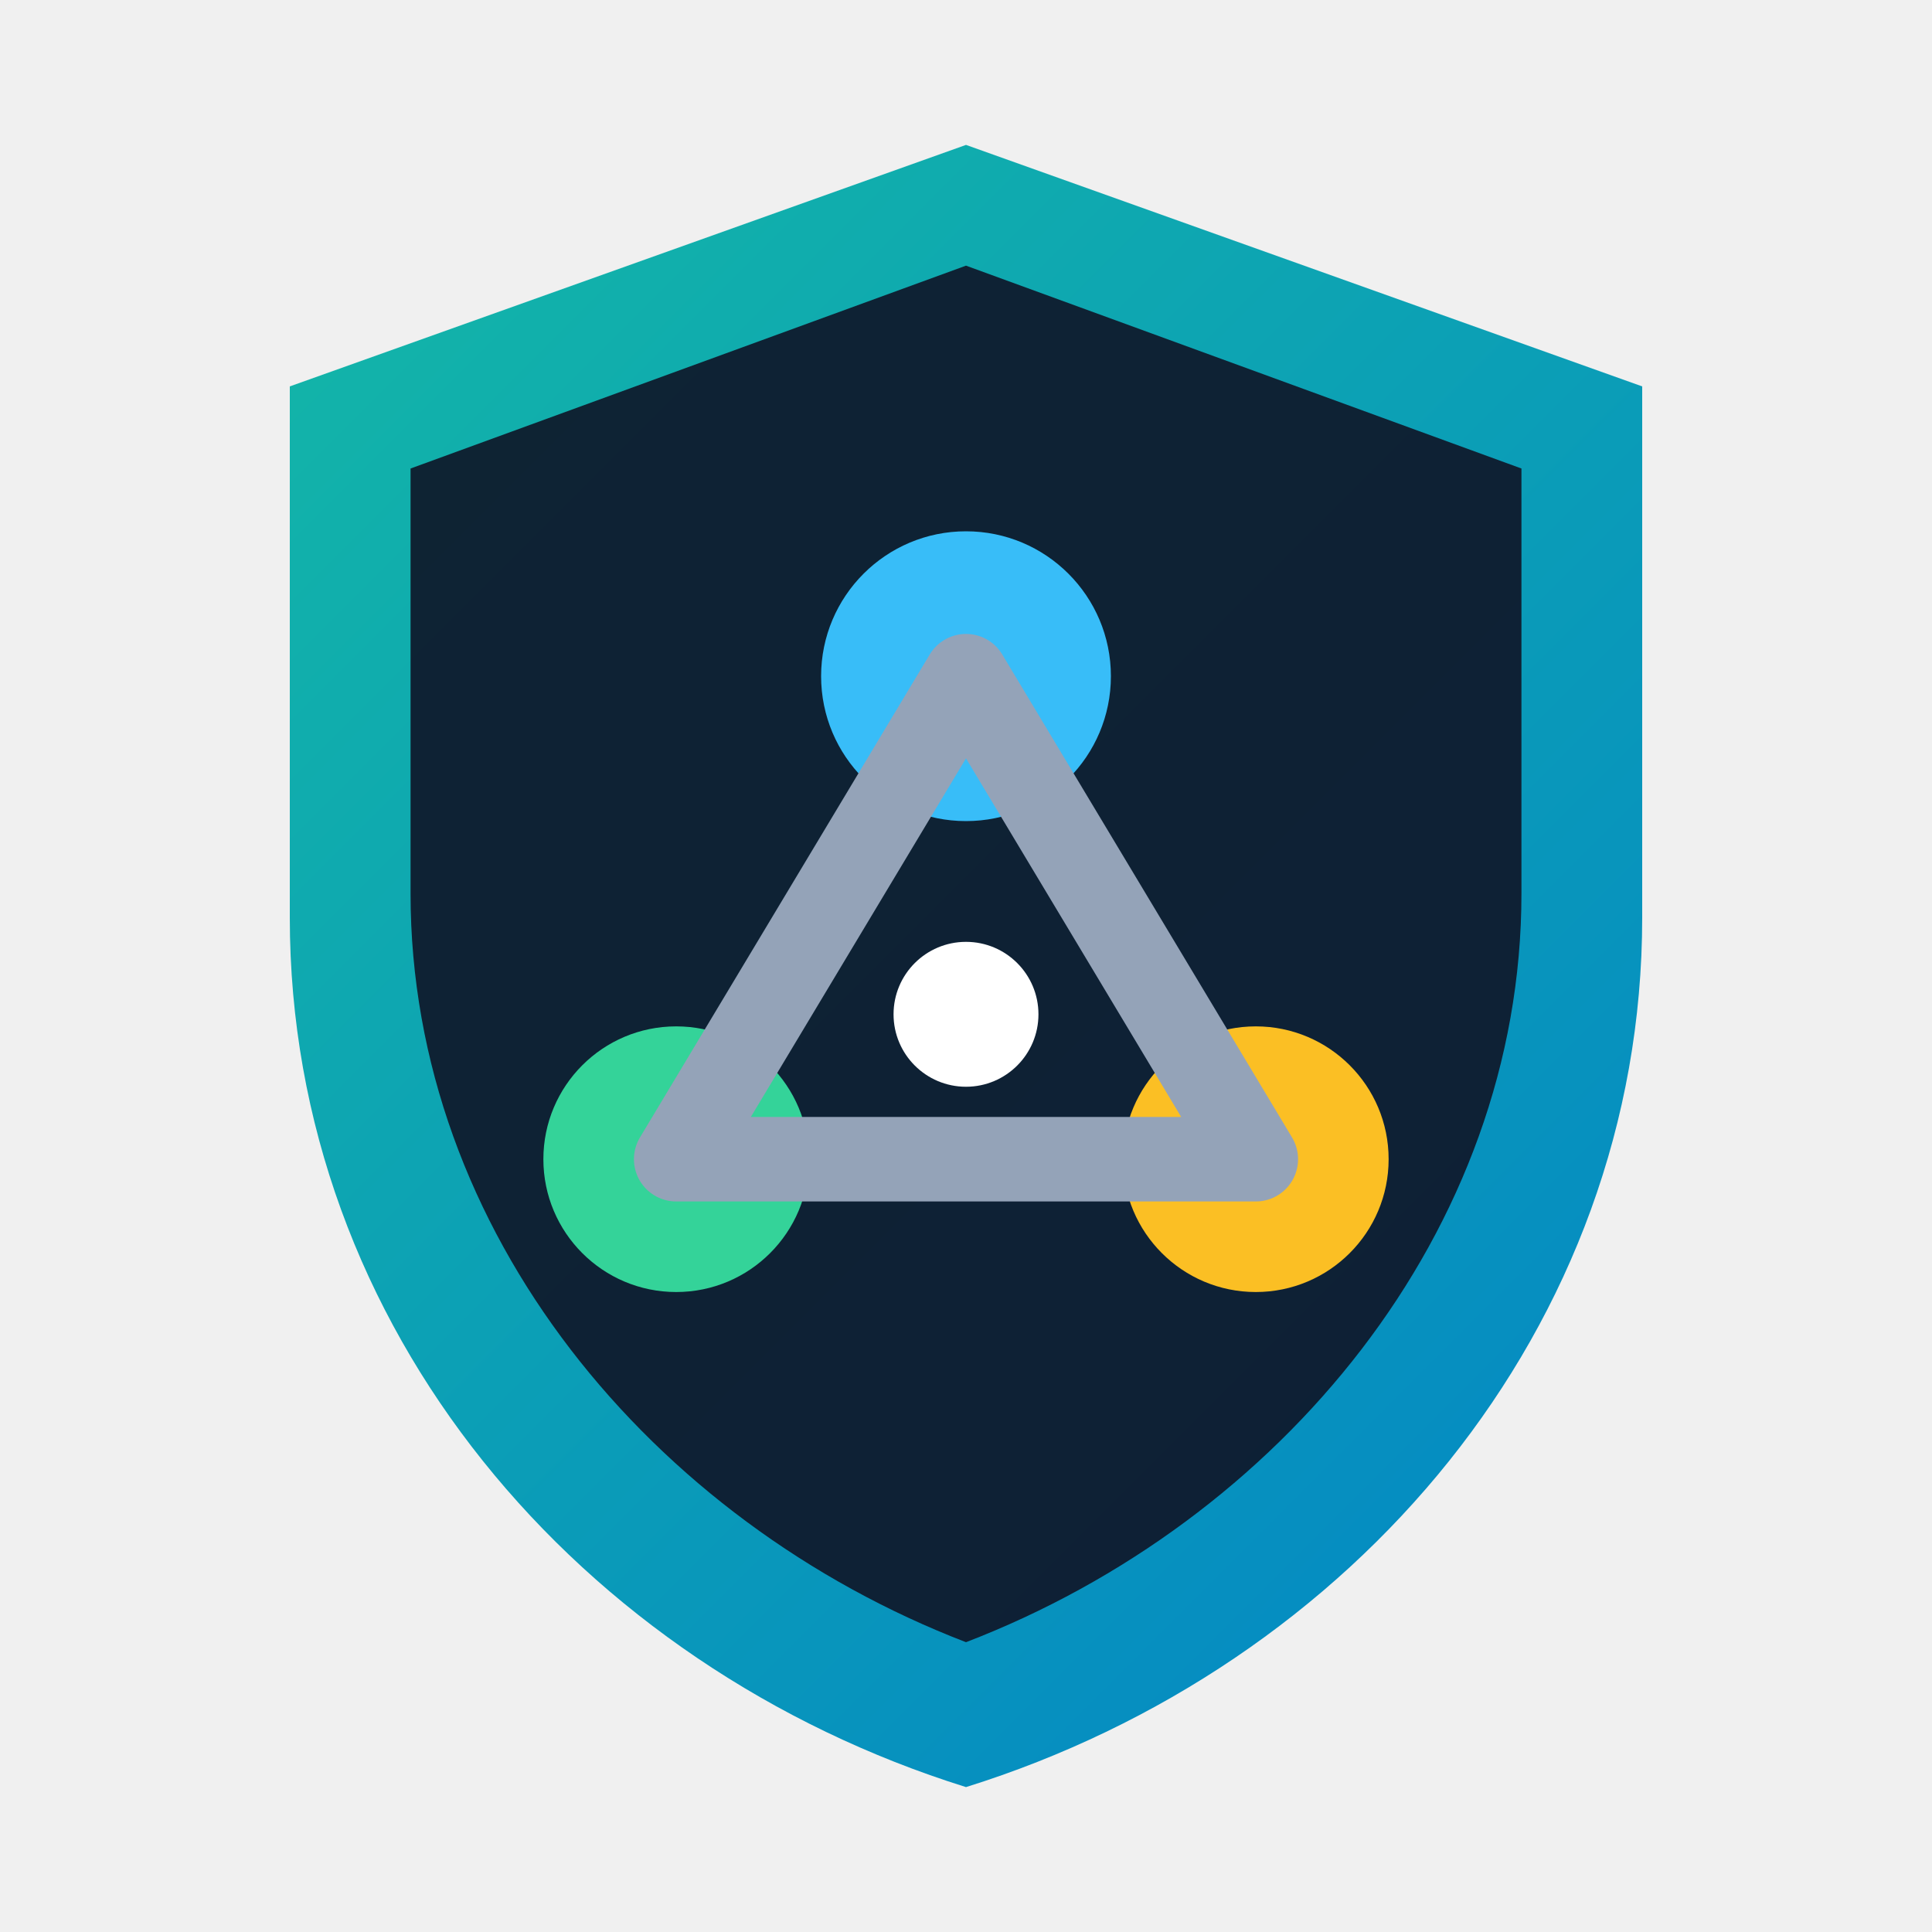
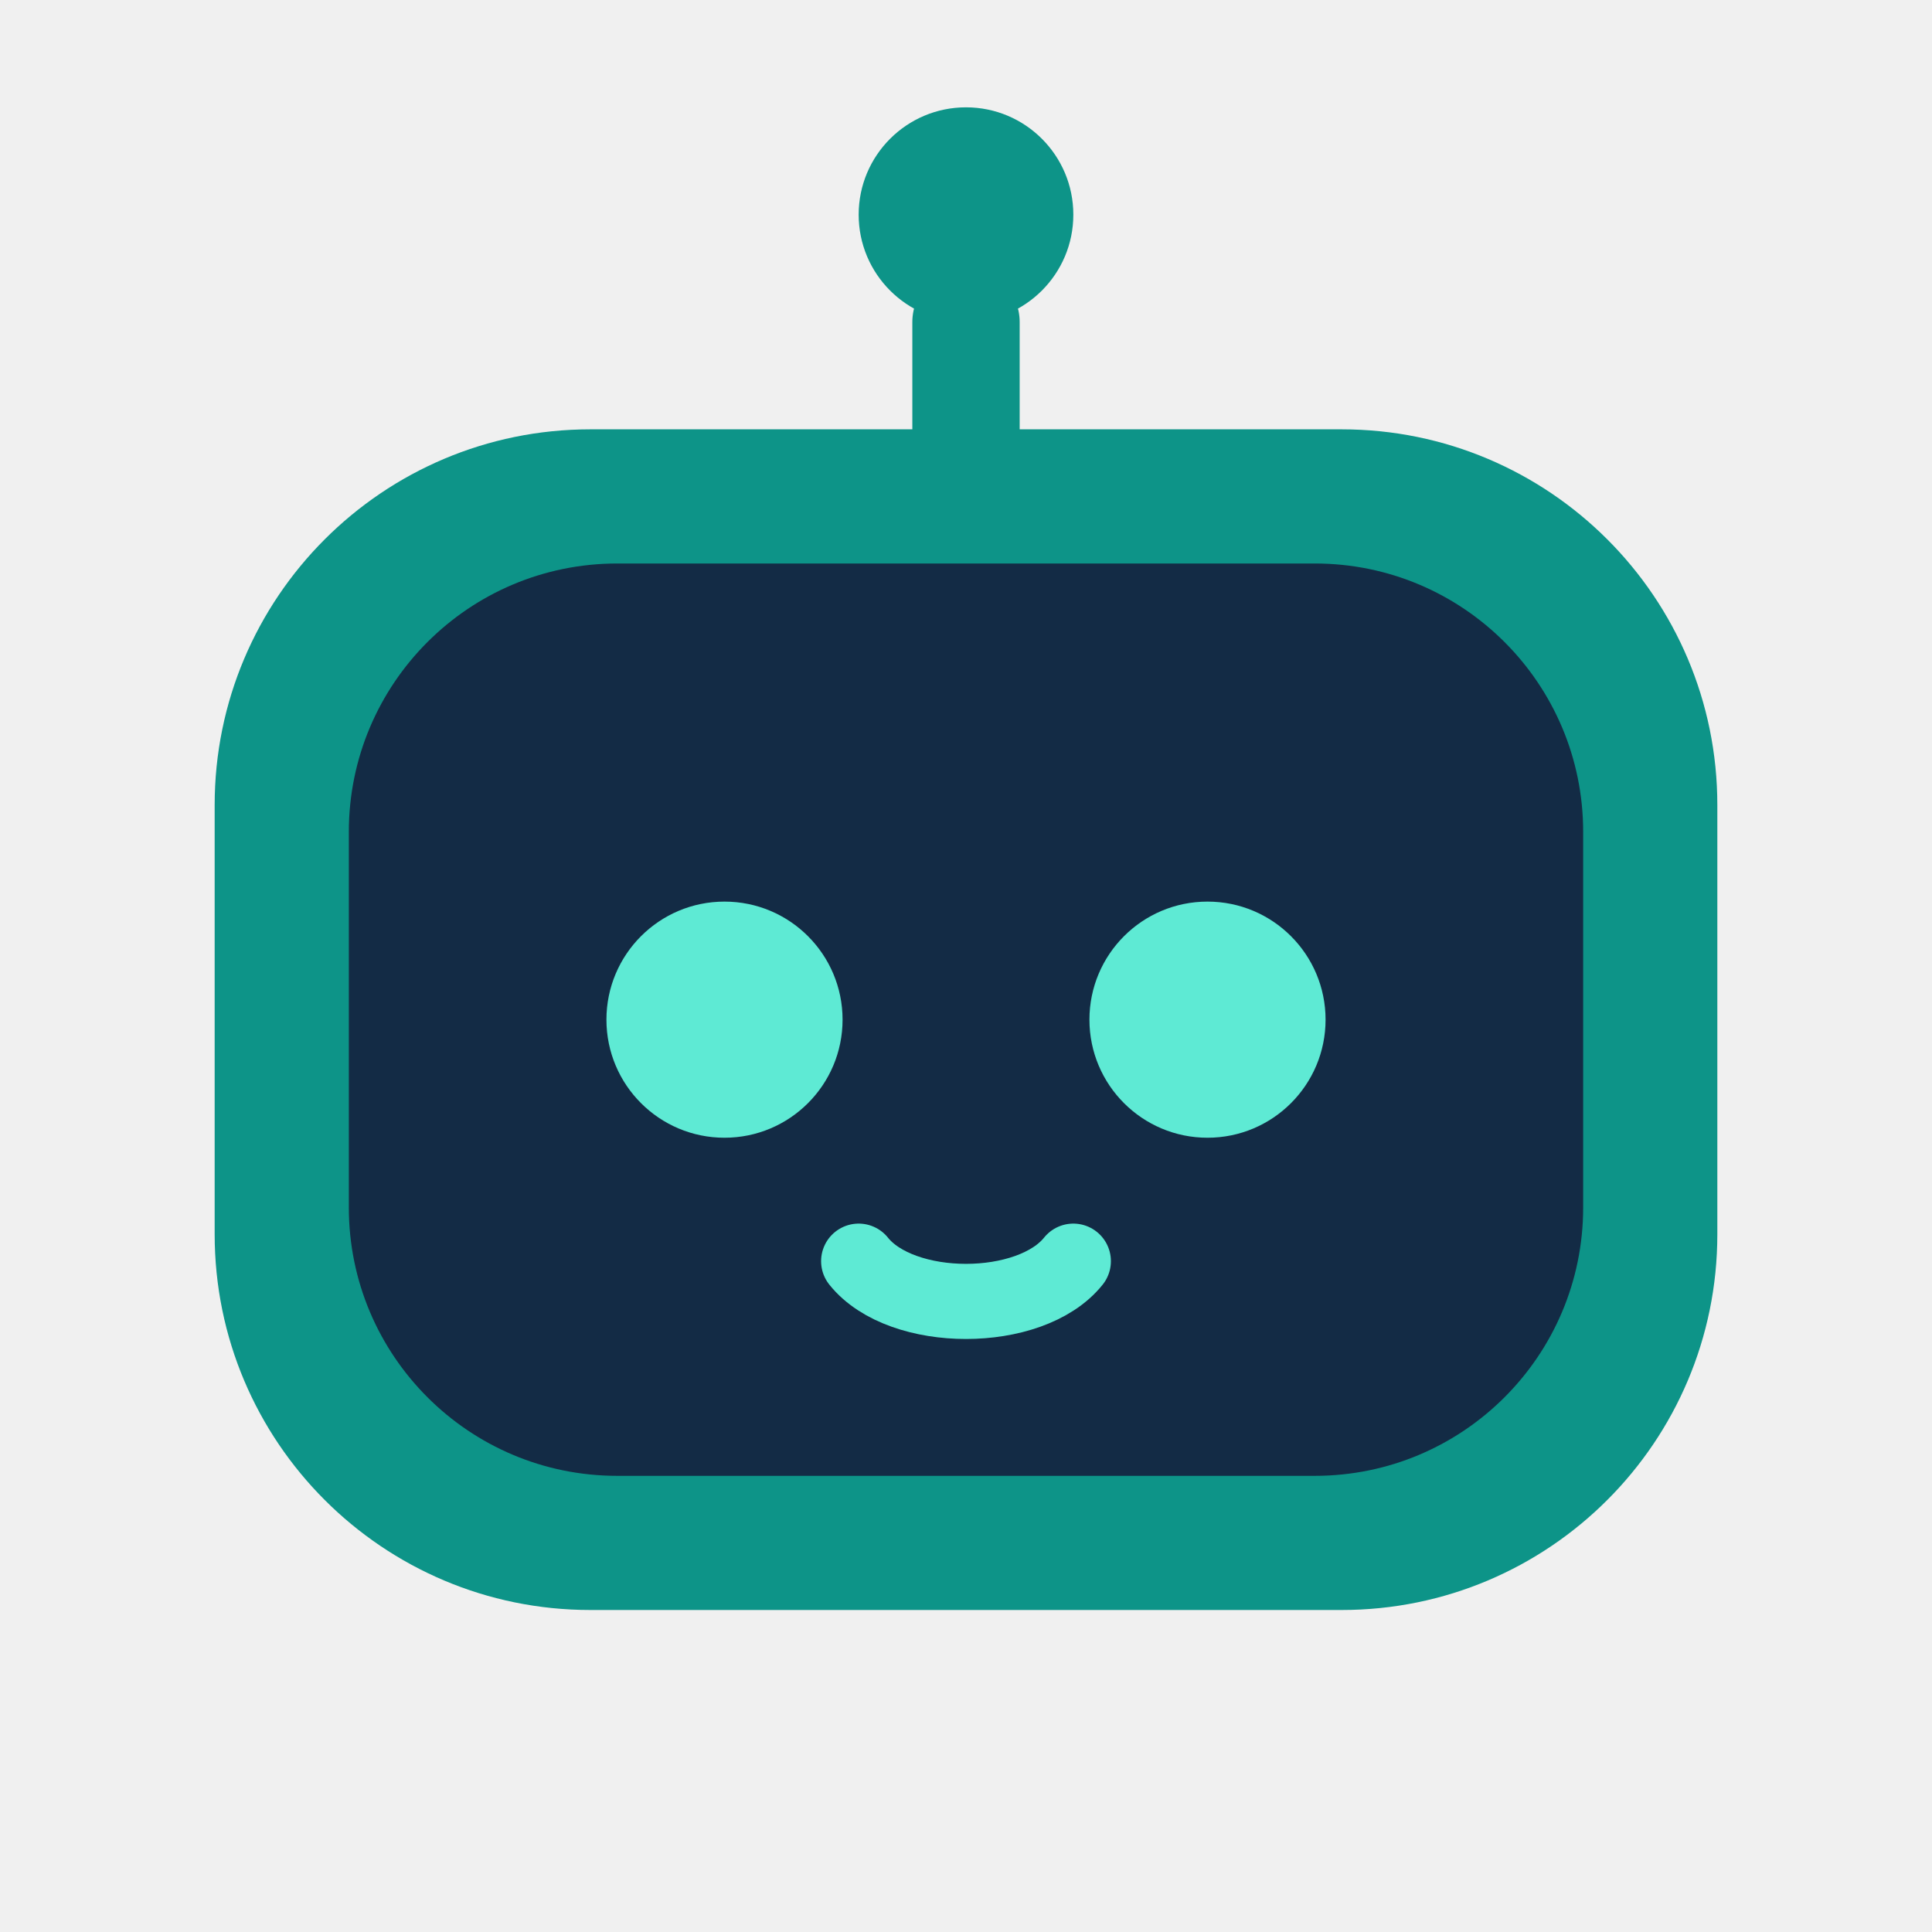
- <svg xmlns="http://www.w3.org/2000/svg" viewBox="0 0 40 40" fill="none">
-   <defs>
-     <linearGradient id="shieldGrad" x1="4" y1="4" x2="36" y2="36" gradientUnits="userSpaceOnUse">
-       <stop stop-color="#14B8A6" />
-       <stop offset="1" stop-color="#0284C7" />
-     </linearGradient>
-     <linearGradient id="nodeGrad" x1="12" y1="12" x2="28" y2="28" gradientUnits="userSpaceOnUse">
-       <stop stop-color="#F59E0B" />
-       <stop offset="1" stop-color="#10B981" />
-     </linearGradient>
-   </defs>
-   <path d="M20 3L34 8V19C34 27.5 28 34.5 20 37C12 34.5 6 27.5 6 19V8L20 3Z" fill="url(#shieldGrad)" />
-   <path d="M20 5.5L31.5 9.7V18.5C31.5 25.5 26.5 31.5 20 34C13.5 31.5 8.5 25.5 8.5 18.5V9.7L20 5.5Z" fill="#0F172A" fill-opacity="0.92" />
-   <circle cx="20" cy="14" r="3" fill="#38BDF8" />
-   <circle cx="14" cy="24" r="2.75" fill="#34D399" />
-   <circle cx="26" cy="24" r="2.75" fill="#FBBF24" />
-   <path d="M20 14L14 24M20 14L26 24M14 24H26" stroke="#94A3B8" stroke-width="1.75" stroke-linecap="round" stroke-linejoin="round" />
-   <circle cx="20" cy="21" r="1.5" fill="#FFFFFF" />
+ <svg xmlns="http://www.w3.org/2000/svg" viewBox="0 0 36 36" fill="none">
+   <rect x="4" y="8" width="28" height="22" rx="7" fill="#0D9488" />
+   <rect x="6.5" y="10.5" width="23" height="17" rx="5" fill="#132B45" />
+   <circle cx="18" cy="4" r="2" fill="#0D9488" />
+   <path d="M18 6V8" stroke="#0D9488" stroke-width="2" stroke-linecap="round" />
+   <circle cx="13.5" cy="19" r="2.2" fill="#5EEAD4" />
+   <circle cx="22.5" cy="19" r="2.2" fill="#5EEAD4" />
+   <path d="M16 23.5C16.8 24.5 19.2 24.5 20 23.5" stroke="#5EEAD4" stroke-width="1.4" stroke-linecap="round" />
</svg>
